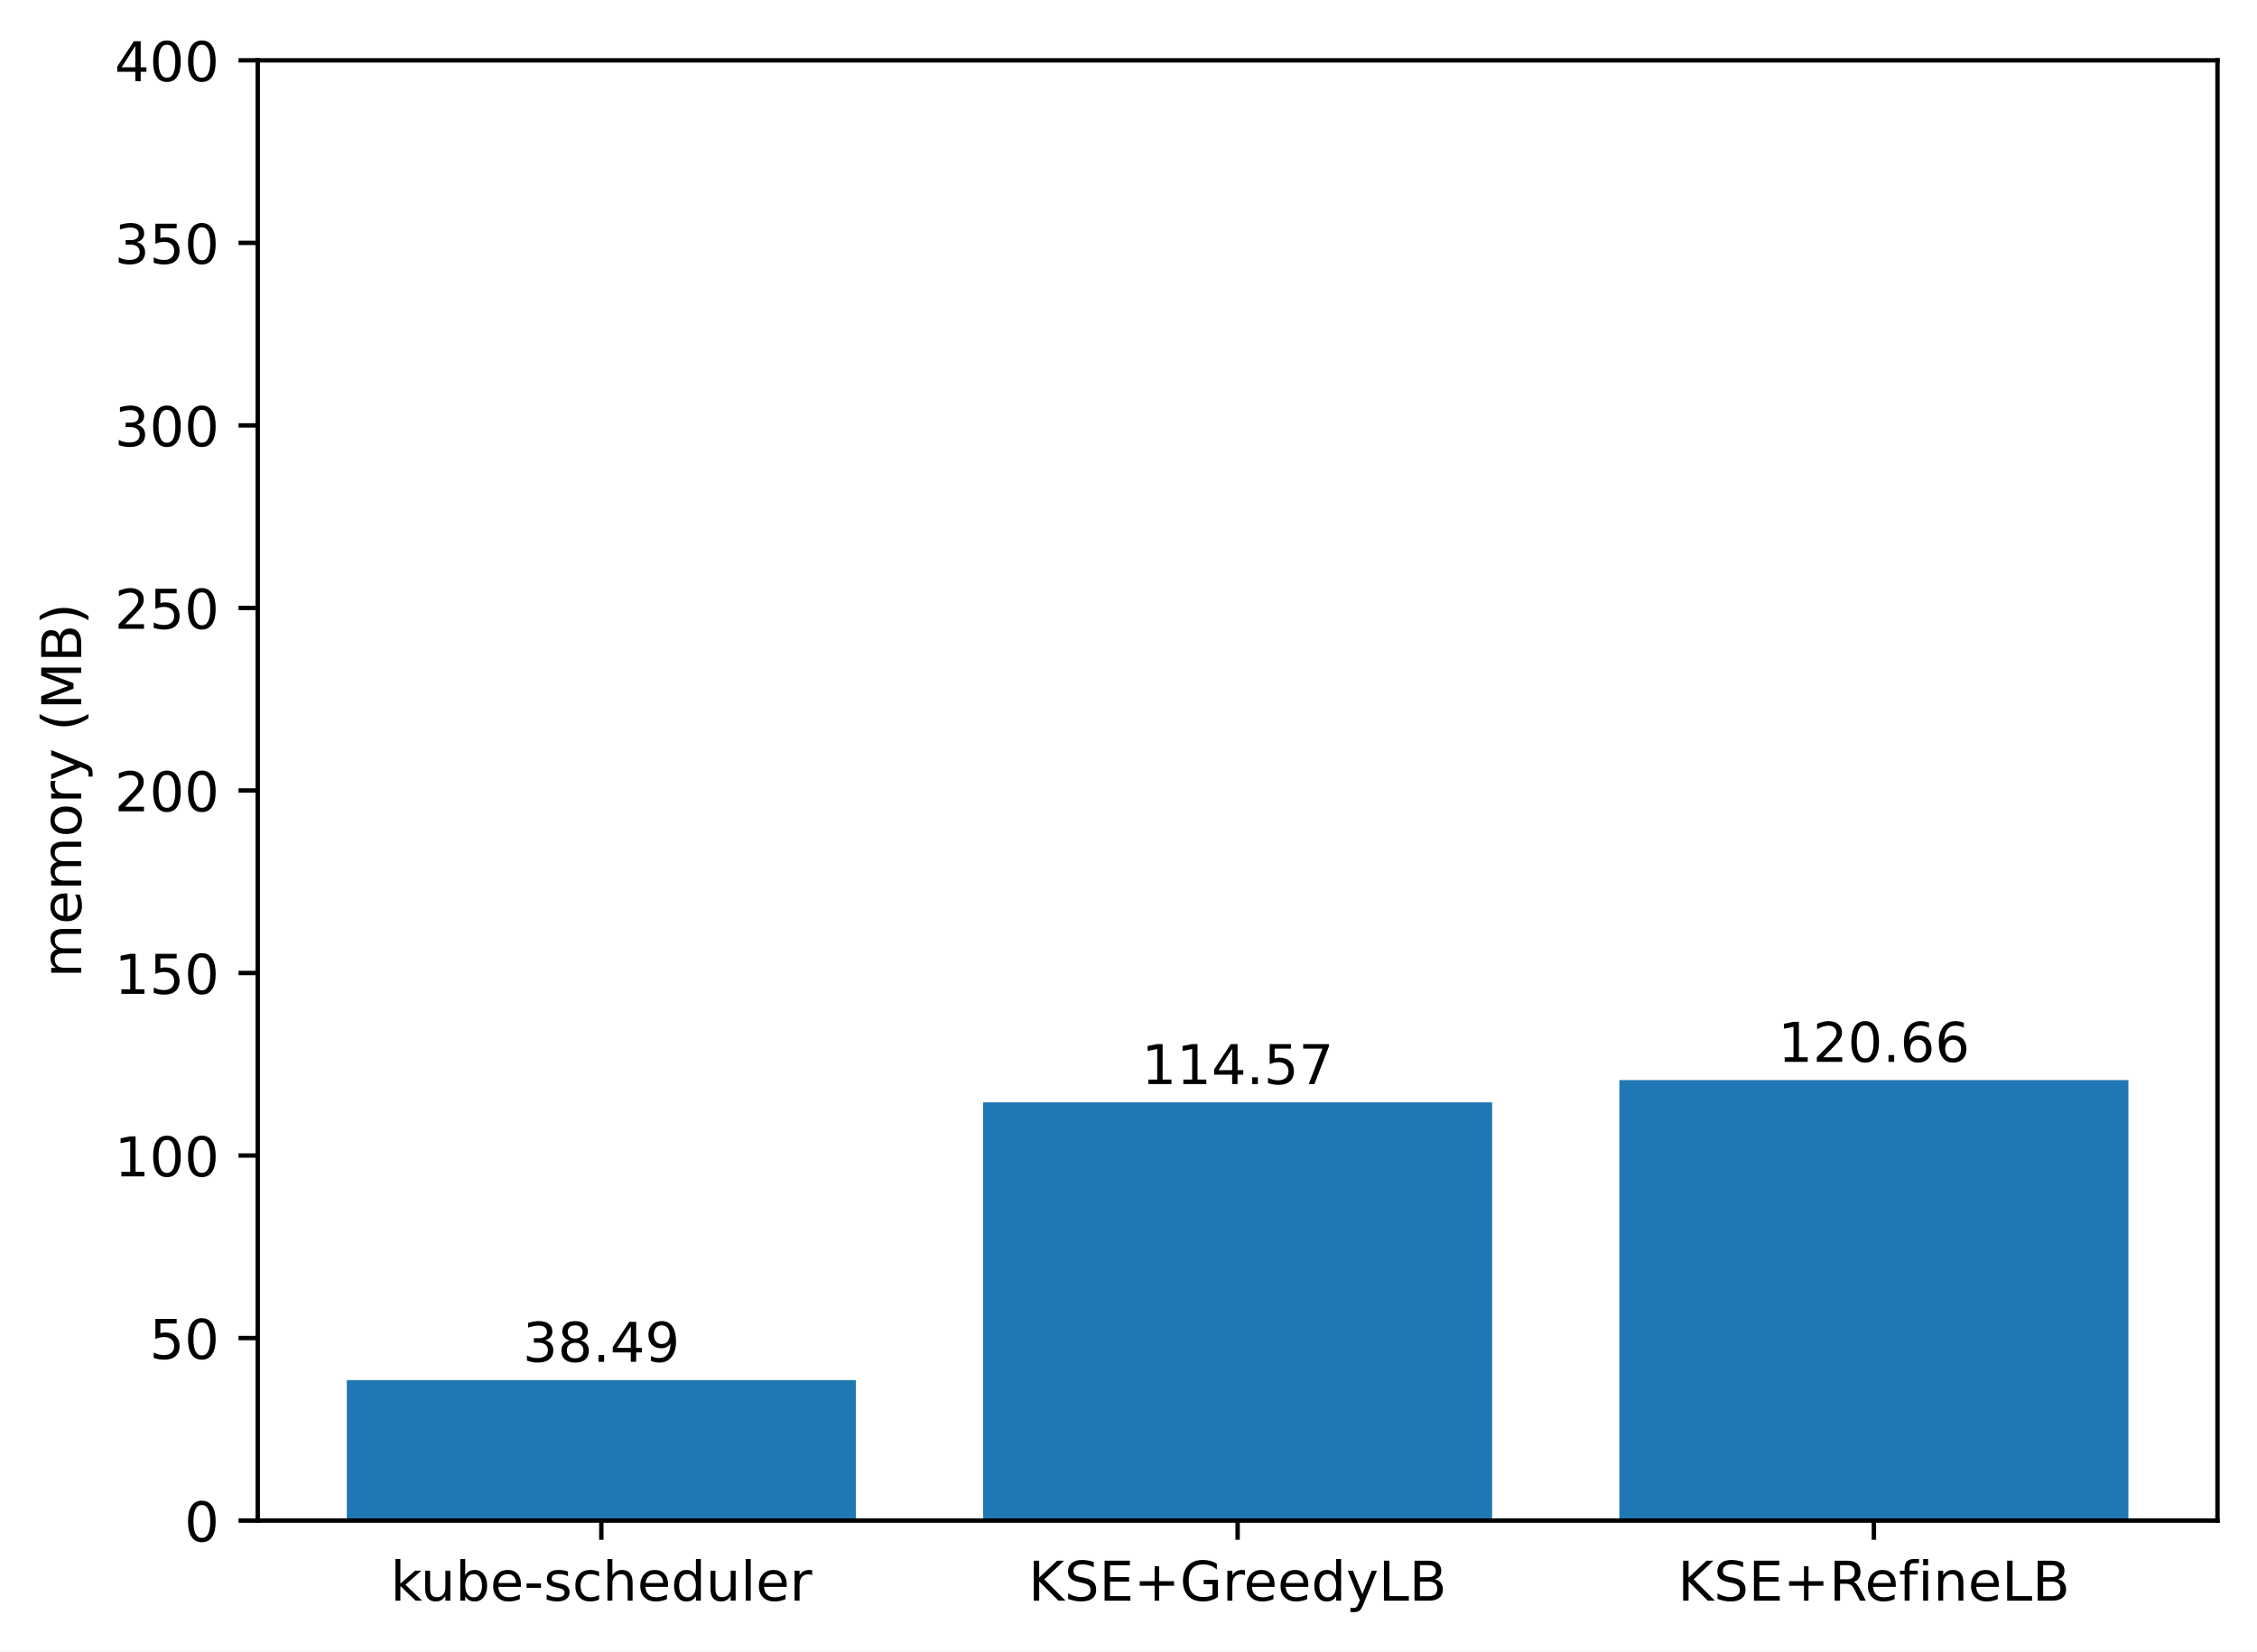
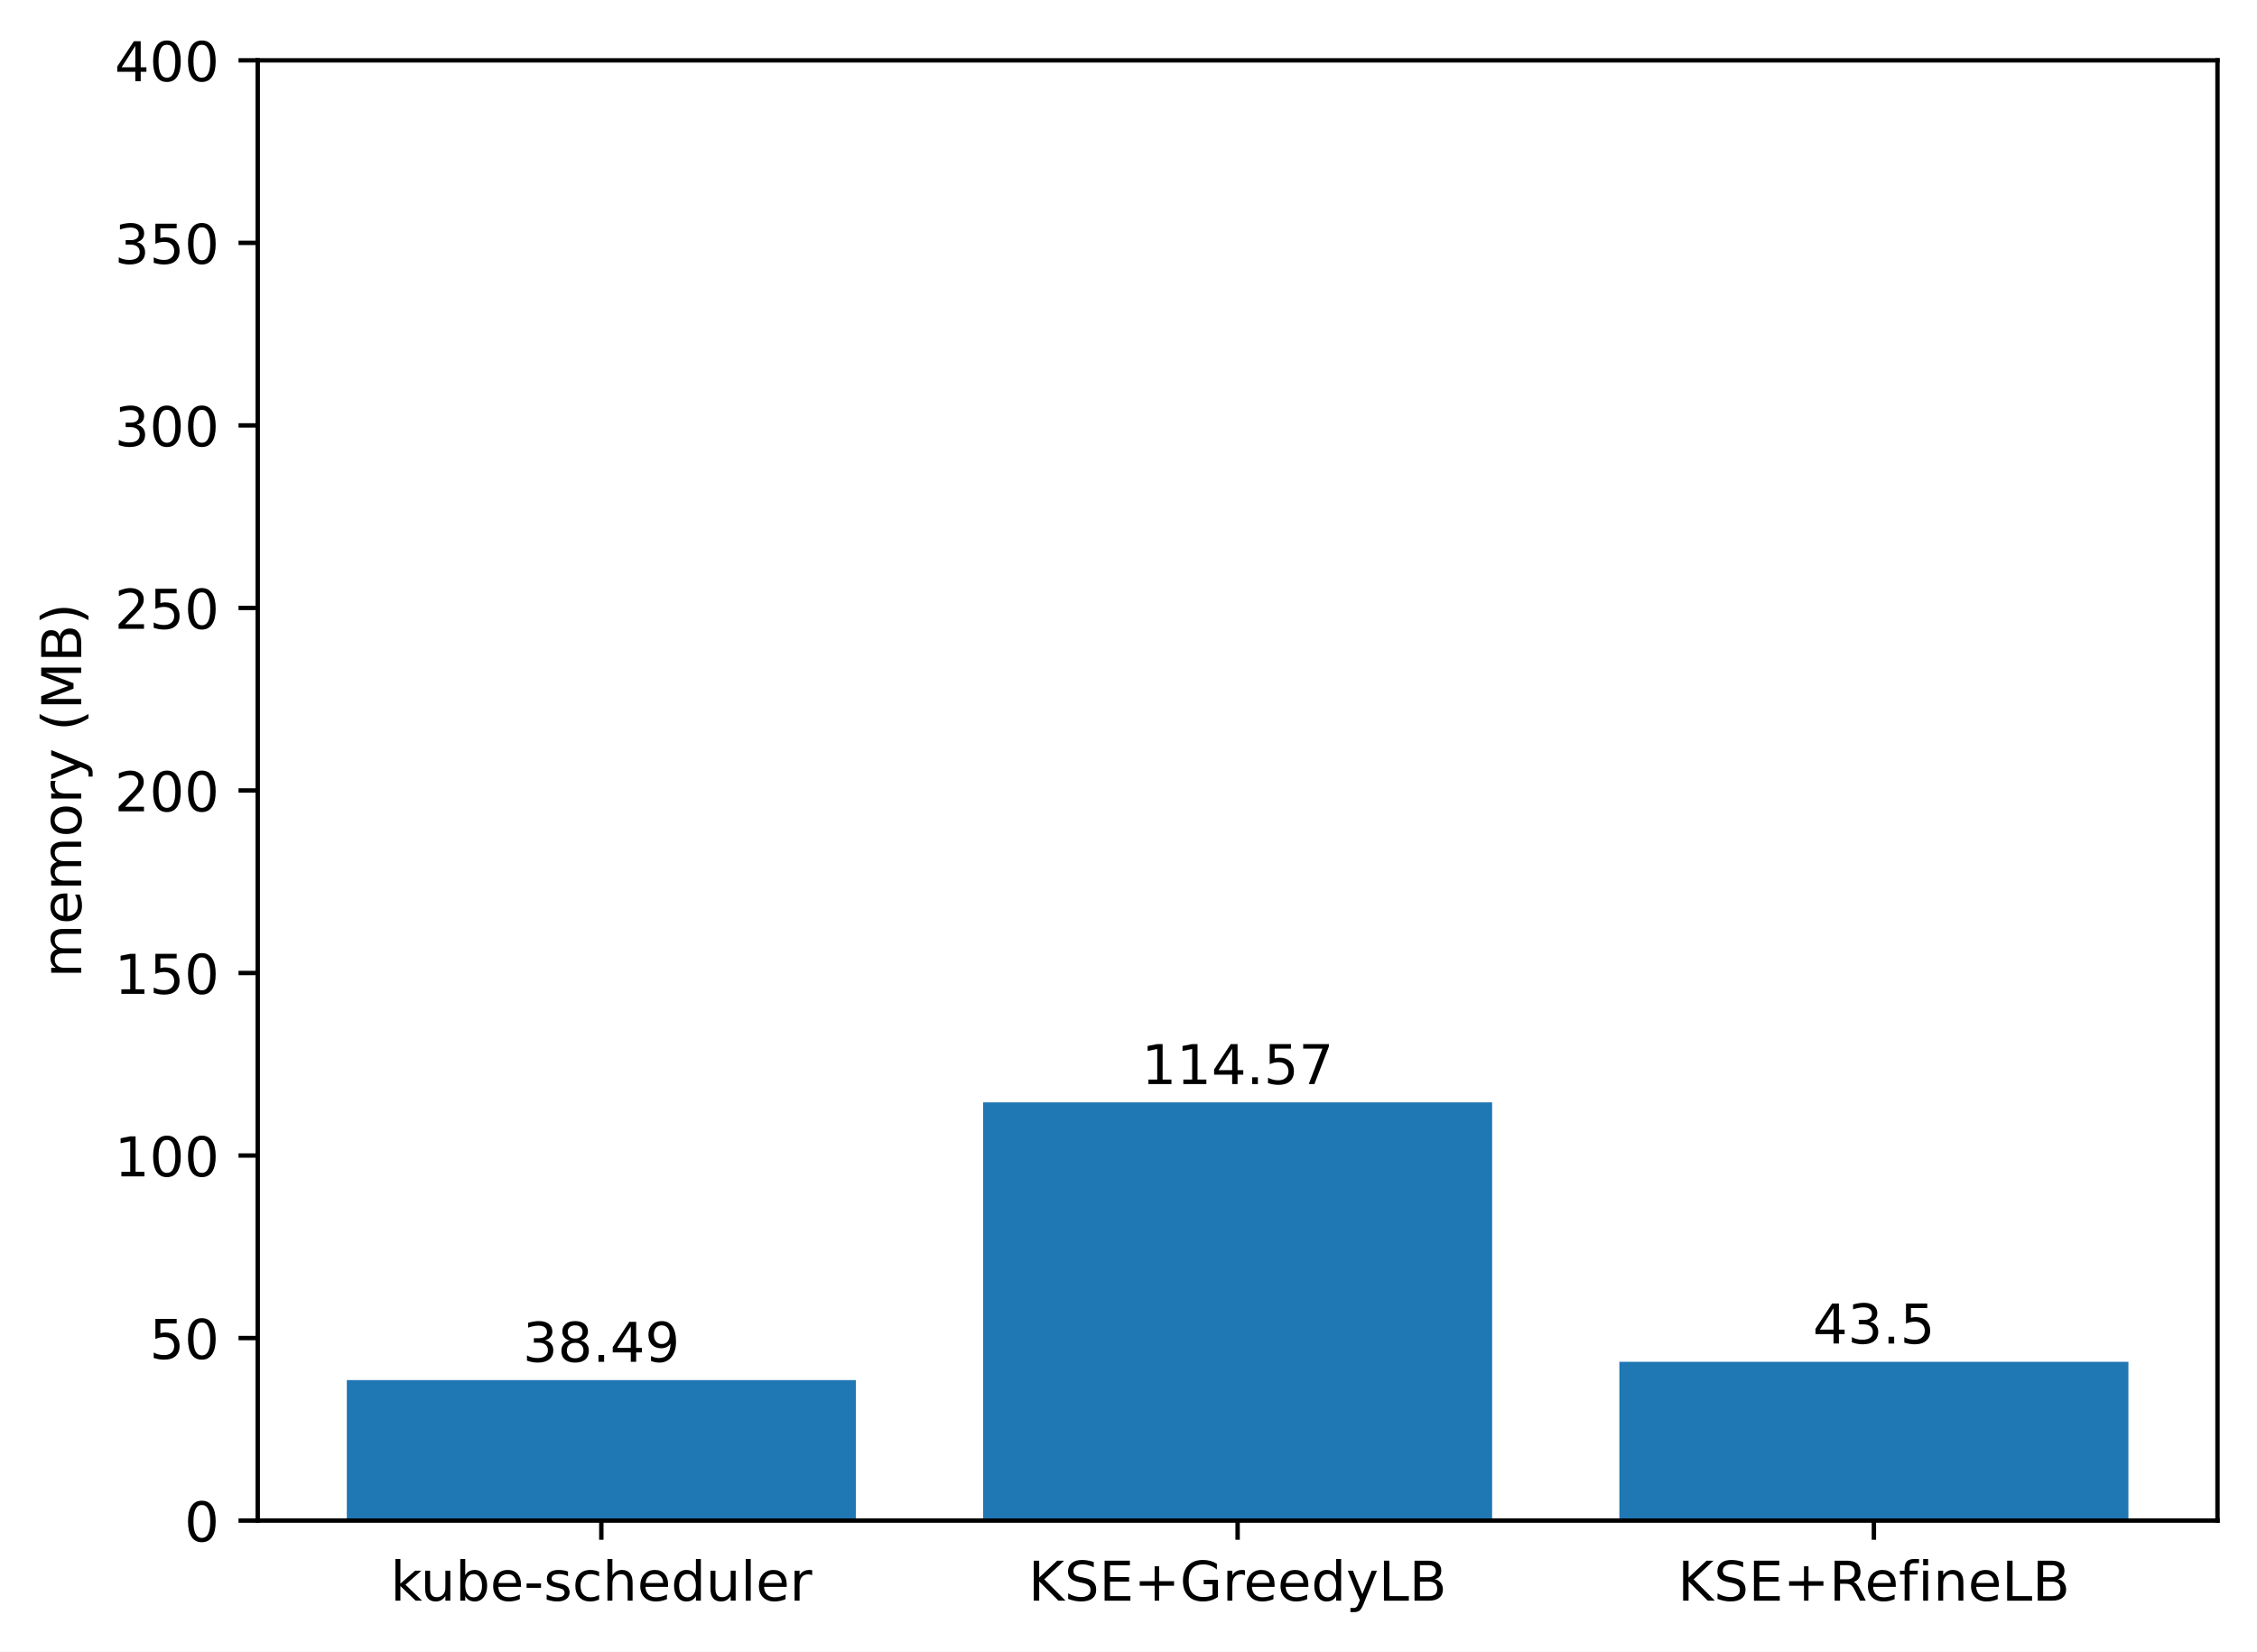
<svg xmlns="http://www.w3.org/2000/svg" xmlns:xlink="http://www.w3.org/1999/xlink" width="411.286pt" height="300.989pt" viewBox="0 0 411.286 300.989" version="1.1">
  <defs>
    <style type="text/css">*{stroke-linejoin: round; stroke-linecap: butt}</style>
  </defs>
  <g id="figure_1">
    <g id="patch_1">
      <path d="M 0 300.989  L 411.286 300.989  L 411.286 0  L 0 0  z " style="fill: #ffffff" />
    </g>
    <g id="axes_1">
      <g id="patch_2">
        <path d="M 46.966 277.111  L 404.086 277.111  L 404.086 10.999  L 46.966 10.999  z " style="fill: #ffffff" />
      </g>
      <g id="patch_3">
-         <path d="M 63.198 277.111  L 155.957 277.111  L 155.957 251.505  L 63.198 251.505  z " clip-path="url(#pdd00fcfc66)" style="fill: #1f77b4" />
+         <path d="M 63.198 277.111  L 155.957 277.111  L 155.957 251.505  L 63.198 251.505  z " clip-path="url(#p1e212b12d8)" style="fill: #1f77b4" />
      </g>
      <g id="patch_4">
-         <path d="M 179.146 277.111  L 271.905 277.111  L 271.905 200.89  L 179.146 200.89  z " clip-path="url(#pdd00fcfc66)" style="fill: #1f77b4" />
+         <path d="M 179.146 277.111  L 271.905 277.111  L 271.905 200.89  L 179.146 200.89  z " clip-path="url(#p1e212b12d8)" style="fill: #1f77b4" />
      </g>
      <g id="patch_5">
-         <path d="M 295.094 277.111  L 387.853 277.111  L 387.853 196.839  L 295.094 196.839  z " clip-path="url(#pdd00fcfc66)" style="fill: #1f77b4" />
+         <path d="M 295.094 277.111  L 387.853 277.111  L 387.853 248.172  L 295.094 248.172  z " clip-path="url(#p1e212b12d8)" style="fill: #1f77b4" />
      </g>
      <g id="matplotlib.axis_1">
        <g id="xtick_1">
          <g id="line2d_1">
            <defs>
-               <path id="mb665b9ad2b" d="M 0 0  L 0 3.5  " style="stroke: #000000; stroke-width: 0.8" />
+               <path id="m5f2ae44dda" d="M 0 0  L 0 3.5  " style="stroke: #000000; stroke-width: 0.8" />
            </defs>
            <g>
-               <use xlink:href="#mb665b9ad2b" x="109.578" y="277.111" style="stroke: #000000; stroke-width: 0.8" />
+               <use xlink:href="#m5f2ae44dda" x="109.578" y="277.111" style="stroke: #000000; stroke-width: 0.8" />
            </g>
          </g>
          <g id="text_1">
            <g transform="translate(71.15179 291.7097)scale(0.1 -0.1)">
              <defs>
                <path id="DejaVuSans-6b" d="M 581 4863  L 1159 4863  L 1159 1991  L 2875 3500  L 3609 3500  L 1753 1863  L 3688 0  L 2938 0  L 1159 1709  L 1159 0  L 581 0  L 581 4863  z " transform="scale(0.015625)" />
                <path id="DejaVuSans-75" d="M 544 1381  L 544 3500  L 1119 3500  L 1119 1403  Q 1119 906 1312 657  Q 1506 409 1894 409  Q 2359 409 2629 706  Q 2900 1003 2900 1516  L 2900 3500  L 3475 3500  L 3475 0  L 2900 0  L 2900 538  Q 2691 219 2414 64  Q 2138 -91 1772 -91  Q 1169 -91 856 284  Q 544 659 544 1381  z M 1991 3584  L 1991 3584  z " transform="scale(0.015625)" />
                <path id="DejaVuSans-62" d="M 3116 1747  Q 3116 2381 2855 2742  Q 2594 3103 2138 3103  Q 1681 3103 1420 2742  Q 1159 2381 1159 1747  Q 1159 1113 1420 752  Q 1681 391 2138 391  Q 2594 391 2855 752  Q 3116 1113 3116 1747  z M 1159 2969  Q 1341 3281 1617 3432  Q 1894 3584 2278 3584  Q 2916 3584 3314 3078  Q 3713 2572 3713 1747  Q 3713 922 3314 415  Q 2916 -91 2278 -91  Q 1894 -91 1617 61  Q 1341 213 1159 525  L 1159 0  L 581 0  L 581 4863  L 1159 4863  L 1159 2969  z " transform="scale(0.015625)" />
                <path id="DejaVuSans-65" d="M 3597 1894  L 3597 1613  L 953 1613  Q 991 1019 1311 708  Q 1631 397 2203 397  Q 2534 397 2845 478  Q 3156 559 3463 722  L 3463 178  Q 3153 47 2828 -22  Q 2503 -91 2169 -91  Q 1331 -91 842 396  Q 353 884 353 1716  Q 353 2575 817 3079  Q 1281 3584 2069 3584  Q 2775 3584 3186 3129  Q 3597 2675 3597 1894  z M 3022 2063  Q 3016 2534 2758 2815  Q 2500 3097 2075 3097  Q 1594 3097 1305 2825  Q 1016 2553 972 2059  L 3022 2063  z " transform="scale(0.015625)" />
                <path id="DejaVuSans-2d" d="M 313 2009  L 1997 2009  L 1997 1497  L 313 1497  L 313 2009  z " transform="scale(0.015625)" />
                <path id="DejaVuSans-73" d="M 2834 3397  L 2834 2853  Q 2591 2978 2328 3040  Q 2066 3103 1784 3103  Q 1356 3103 1142 2972  Q 928 2841 928 2578  Q 928 2378 1081 2264  Q 1234 2150 1697 2047  L 1894 2003  Q 2506 1872 2764 1633  Q 3022 1394 3022 966  Q 3022 478 2636 193  Q 2250 -91 1575 -91  Q 1294 -91 989 -36  Q 684 19 347 128  L 347 722  Q 666 556 975 473  Q 1284 391 1588 391  Q 1994 391 2212 530  Q 2431 669 2431 922  Q 2431 1156 2273 1281  Q 2116 1406 1581 1522  L 1381 1569  Q 847 1681 609 1914  Q 372 2147 372 2553  Q 372 3047 722 3315  Q 1072 3584 1716 3584  Q 2034 3584 2315 3537  Q 2597 3491 2834 3397  z " transform="scale(0.015625)" />
                <path id="DejaVuSans-63" d="M 3122 3366  L 3122 2828  Q 2878 2963 2633 3030  Q 2388 3097 2138 3097  Q 1578 3097 1268 2742  Q 959 2388 959 1747  Q 959 1106 1268 751  Q 1578 397 2138 397  Q 2388 397 2633 464  Q 2878 531 3122 666  L 3122 134  Q 2881 22 2623 -34  Q 2366 -91 2075 -91  Q 1284 -91 818 406  Q 353 903 353 1747  Q 353 2603 823 3093  Q 1294 3584 2113 3584  Q 2378 3584 2631 3529  Q 2884 3475 3122 3366  z " transform="scale(0.015625)" />
                <path id="DejaVuSans-68" d="M 3513 2113  L 3513 0  L 2938 0  L 2938 2094  Q 2938 2591 2744 2837  Q 2550 3084 2163 3084  Q 1697 3084 1428 2787  Q 1159 2491 1159 1978  L 1159 0  L 581 0  L 581 4863  L 1159 4863  L 1159 2956  Q 1366 3272 1645 3428  Q 1925 3584 2291 3584  Q 2894 3584 3203 3211  Q 3513 2838 3513 2113  z " transform="scale(0.015625)" />
                <path id="DejaVuSans-64" d="M 2906 2969  L 2906 4863  L 3481 4863  L 3481 0  L 2906 0  L 2906 525  Q 2725 213 2448 61  Q 2172 -91 1784 -91  Q 1150 -91 751 415  Q 353 922 353 1747  Q 353 2572 751 3078  Q 1150 3584 1784 3584  Q 2172 3584 2448 3432  Q 2725 3281 2906 2969  z M 947 1747  Q 947 1113 1208 752  Q 1469 391 1925 391  Q 2381 391 2643 752  Q 2906 1113 2906 1747  Q 2906 2381 2643 2742  Q 2381 3103 1925 3103  Q 1469 3103 1208 2742  Q 947 2381 947 1747  z " transform="scale(0.015625)" />
                <path id="DejaVuSans-6c" d="M 603 4863  L 1178 4863  L 1178 0  L 603 0  L 603 4863  z " transform="scale(0.015625)" />
                <path id="DejaVuSans-72" d="M 2631 2963  Q 2534 3019 2420 3045  Q 2306 3072 2169 3072  Q 1681 3072 1420 2755  Q 1159 2438 1159 1844  L 1159 0  L 581 0  L 581 3500  L 1159 3500  L 1159 2956  Q 1341 3275 1631 3429  Q 1922 3584 2338 3584  Q 2397 3584 2469 3576  Q 2541 3569 2628 3553  L 2631 2963  z " transform="scale(0.015625)" />
              </defs>
              <use xlink:href="#DejaVuSans-6b" />
              <use xlink:href="#DejaVuSans-75" x="54.785" />
              <use xlink:href="#DejaVuSans-62" x="118.164" />
              <use xlink:href="#DejaVuSans-65" x="181.641" />
              <use xlink:href="#DejaVuSans-2d" x="243.164" />
              <use xlink:href="#DejaVuSans-73" x="279.248" />
              <use xlink:href="#DejaVuSans-63" x="331.348" />
              <use xlink:href="#DejaVuSans-68" x="386.328" />
              <use xlink:href="#DejaVuSans-65" x="449.707" />
              <use xlink:href="#DejaVuSans-64" x="511.23" />
              <use xlink:href="#DejaVuSans-75" x="574.707" />
              <use xlink:href="#DejaVuSans-6c" x="638.086" />
              <use xlink:href="#DejaVuSans-65" x="665.869" />
              <use xlink:href="#DejaVuSans-72" x="727.393" />
            </g>
          </g>
        </g>
        <g id="xtick_2">
          <g id="line2d_2">
            <g>
-               <use xlink:href="#mb665b9ad2b" x="225.526" y="277.111" style="stroke: #000000; stroke-width: 0.8" />
+               <use xlink:href="#m5f2ae44dda" x="225.526" y="277.111" style="stroke: #000000; stroke-width: 0.8" />
            </g>
          </g>
          <g id="text_2">
            <g transform="translate(187.403 291.7097)scale(0.1 -0.1)">
              <defs>
                <path id="DejaVuSans-4b" d="M 628 4666  L 1259 4666  L 1259 2694  L 3353 4666  L 4166 4666  L 1850 2491  L 4331 0  L 3500 0  L 1259 2247  L 1259 0  L 628 0  L 628 4666  z " transform="scale(0.015625)" />
                <path id="DejaVuSans-53" d="M 3425 4513  L 3425 3897  Q 3066 4069 2747 4153  Q 2428 4238 2131 4238  Q 1616 4238 1336 4038  Q 1056 3838 1056 3469  Q 1056 3159 1242 3001  Q 1428 2844 1947 2747  L 2328 2669  Q 3034 2534 3370 2195  Q 3706 1856 3706 1288  Q 3706 609 3251 259  Q 2797 -91 1919 -91  Q 1588 -91 1214 -16  Q 841 59 441 206  L 441 856  Q 825 641 1194 531  Q 1563 422 1919 422  Q 2459 422 2753 634  Q 3047 847 3047 1241  Q 3047 1584 2836 1778  Q 2625 1972 2144 2069  L 1759 2144  Q 1053 2284 737 2584  Q 422 2884 422 3419  Q 422 4038 858 4394  Q 1294 4750 2059 4750  Q 2388 4750 2728 4690  Q 3069 4631 3425 4513  z " transform="scale(0.015625)" />
                <path id="DejaVuSans-45" d="M 628 4666  L 3578 4666  L 3578 4134  L 1259 4134  L 1259 2753  L 3481 2753  L 3481 2222  L 1259 2222  L 1259 531  L 3634 531  L 3634 0  L 628 0  L 628 4666  z " transform="scale(0.015625)" />
                <path id="DejaVuSans-2b" d="M 2944 4013  L 2944 2272  L 4684 2272  L 4684 1741  L 2944 1741  L 2944 0  L 2419 0  L 2419 1741  L 678 1741  L 678 2272  L 2419 2272  L 2419 4013  L 2944 4013  z " transform="scale(0.015625)" />
                <path id="DejaVuSans-47" d="M 3809 666  L 3809 1919  L 2778 1919  L 2778 2438  L 4434 2438  L 4434 434  Q 4069 175 3628 42  Q 3188 -91 2688 -91  Q 1594 -91 976 548  Q 359 1188 359 2328  Q 359 3472 976 4111  Q 1594 4750 2688 4750  Q 3144 4750 3555 4637  Q 3966 4525 4313 4306  L 4313 3634  Q 3963 3931 3569 4081  Q 3175 4231 2741 4231  Q 1884 4231 1454 3753  Q 1025 3275 1025 2328  Q 1025 1384 1454 906  Q 1884 428 2741 428  Q 3075 428 3337 486  Q 3600 544 3809 666  z " transform="scale(0.015625)" />
                <path id="DejaVuSans-79" d="M 2059 -325  Q 1816 -950 1584 -1140  Q 1353 -1331 966 -1331  L 506 -1331  L 506 -850  L 844 -850  Q 1081 -850 1212 -737  Q 1344 -625 1503 -206  L 1606 56  L 191 3500  L 800 3500  L 1894 763  L 2988 3500  L 3597 3500  L 2059 -325  z " transform="scale(0.015625)" />
                <path id="DejaVuSans-4c" d="M 628 4666  L 1259 4666  L 1259 531  L 3531 531  L 3531 0  L 628 0  L 628 4666  z " transform="scale(0.015625)" />
                <path id="DejaVuSans-42" d="M 1259 2228  L 1259 519  L 2272 519  Q 2781 519 3026 730  Q 3272 941 3272 1375  Q 3272 1813 3026 2020  Q 2781 2228 2272 2228  L 1259 2228  z M 1259 4147  L 1259 2741  L 2194 2741  Q 2656 2741 2882 2914  Q 3109 3088 3109 3444  Q 3109 3797 2882 3972  Q 2656 4147 2194 4147  L 1259 4147  z M 628 4666  L 2241 4666  Q 2963 4666 3353 4366  Q 3744 4066 3744 3513  Q 3744 3084 3544 2831  Q 3344 2578 2956 2516  Q 3422 2416 3680 2098  Q 3938 1781 3938 1306  Q 3938 681 3513 340  Q 3088 0 2303 0  L 628 0  L 628 4666  z " transform="scale(0.015625)" />
              </defs>
              <use xlink:href="#DejaVuSans-4b" />
              <use xlink:href="#DejaVuSans-53" x="65.576" />
              <use xlink:href="#DejaVuSans-45" x="129.053" />
              <use xlink:href="#DejaVuSans-2b" x="192.236" />
              <use xlink:href="#DejaVuSans-47" x="276.025" />
              <use xlink:href="#DejaVuSans-72" x="353.516" />
              <use xlink:href="#DejaVuSans-65" x="392.379" />
              <use xlink:href="#DejaVuSans-65" x="453.902" />
              <use xlink:href="#DejaVuSans-64" x="515.426" />
              <use xlink:href="#DejaVuSans-79" x="578.902" />
              <use xlink:href="#DejaVuSans-4c" x="638.082" />
              <use xlink:href="#DejaVuSans-42" x="693.795" />
            </g>
          </g>
        </g>
        <g id="xtick_3">
          <g id="line2d_3">
            <g>
-               <use xlink:href="#mb665b9ad2b" x="341.474" y="277.111" style="stroke: #000000; stroke-width: 0.8" />
+               <use xlink:href="#m5f2ae44dda" x="341.474" y="277.111" style="stroke: #000000; stroke-width: 0.8" />
            </g>
          </g>
          <g id="text_3">
            <g transform="translate(305.7346 291.7097)scale(0.1 -0.1)">
              <defs>
                <path id="DejaVuSans-52" d="M 2841 2188  Q 3044 2119 3236 1894  Q 3428 1669 3622 1275  L 4263 0  L 3584 0  L 2988 1197  Q 2756 1666 2539 1819  Q 2322 1972 1947 1972  L 1259 1972  L 1259 0  L 628 0  L 628 4666  L 2053 4666  Q 2853 4666 3247 4331  Q 3641 3997 3641 3322  Q 3641 2881 3436 2590  Q 3231 2300 2841 2188  z M 1259 4147  L 1259 2491  L 2053 2491  Q 2509 2491 2742 2702  Q 2975 2913 2975 3322  Q 2975 3731 2742 3939  Q 2509 4147 2053 4147  L 1259 4147  z " transform="scale(0.015625)" />
                <path id="DejaVuSans-66" d="M 2375 4863  L 2375 4384  L 1825 4384  Q 1516 4384 1395 4259  Q 1275 4134 1275 3809  L 1275 3500  L 2222 3500  L 2222 3053  L 1275 3053  L 1275 0  L 697 0  L 697 3053  L 147 3053  L 147 3500  L 697 3500  L 697 3744  Q 697 4328 969 4595  Q 1241 4863 1831 4863  L 2375 4863  z " transform="scale(0.015625)" />
                <path id="DejaVuSans-69" d="M 603 3500  L 1178 3500  L 1178 0  L 603 0  L 603 3500  z M 603 4863  L 1178 4863  L 1178 4134  L 603 4134  L 603 4863  z " transform="scale(0.015625)" />
                <path id="DejaVuSans-6e" d="M 3513 2113  L 3513 0  L 2938 0  L 2938 2094  Q 2938 2591 2744 2837  Q 2550 3084 2163 3084  Q 1697 3084 1428 2787  Q 1159 2491 1159 1978  L 1159 0  L 581 0  L 581 3500  L 1159 3500  L 1159 2956  Q 1366 3272 1645 3428  Q 1925 3584 2291 3584  Q 2894 3584 3203 3211  Q 3513 2838 3513 2113  z " transform="scale(0.015625)" />
              </defs>
              <use xlink:href="#DejaVuSans-4b" />
              <use xlink:href="#DejaVuSans-53" x="65.576" />
              <use xlink:href="#DejaVuSans-45" x="129.053" />
              <use xlink:href="#DejaVuSans-2b" x="192.236" />
              <use xlink:href="#DejaVuSans-52" x="276.025" />
              <use xlink:href="#DejaVuSans-65" x="341.008" />
              <use xlink:href="#DejaVuSans-66" x="402.531" />
              <use xlink:href="#DejaVuSans-69" x="437.736" />
              <use xlink:href="#DejaVuSans-6e" x="465.52" />
              <use xlink:href="#DejaVuSans-65" x="528.898" />
              <use xlink:href="#DejaVuSans-4c" x="590.422" />
              <use xlink:href="#DejaVuSans-42" x="646.135" />
            </g>
          </g>
        </g>
      </g>
      <g id="matplotlib.axis_2">
        <g id="ytick_1">
          <g id="line2d_4">
            <defs>
-               <path id="mdafbea30aa" d="M 0 0  L -3.5 0  " style="stroke: #000000; stroke-width: 0.8" />
+               <path id="m626b8ba83e" d="M 0 0  L -3.5 0  " style="stroke: #000000; stroke-width: 0.8" />
            </defs>
            <g>
-               <use xlink:href="#mdafbea30aa" x="46.966" y="277.111" style="stroke: #000000; stroke-width: 0.8" />
+               <use xlink:href="#m626b8ba83e" x="46.966" y="277.111" style="stroke: #000000; stroke-width: 0.8" />
            </g>
          </g>
          <g id="text_4">
            <g transform="translate(33.60312 280.9104)scale(0.1 -0.1)">
              <defs>
                <path id="DejaVuSans-30" d="M 2034 4250  Q 1547 4250 1301 3770  Q 1056 3291 1056 2328  Q 1056 1369 1301 889  Q 1547 409 2034 409  Q 2525 409 2770 889  Q 3016 1369 3016 2328  Q 3016 3291 2770 3770  Q 2525 4250 2034 4250  z M 2034 4750  Q 2819 4750 3233 4129  Q 3647 3509 3647 2328  Q 3647 1150 3233 529  Q 2819 -91 2034 -91  Q 1250 -91 836 529  Q 422 1150 422 2328  Q 422 3509 836 4129  Q 1250 4750 2034 4750  z " transform="scale(0.015625)" />
              </defs>
              <use xlink:href="#DejaVuSans-30" />
            </g>
          </g>
        </g>
        <g id="ytick_2">
          <g id="line2d_5">
            <g>
-               <use xlink:href="#mdafbea30aa" x="46.966" y="243.847" style="stroke: #000000; stroke-width: 0.8" />
+               <use xlink:href="#m626b8ba83e" x="46.966" y="243.847" style="stroke: #000000; stroke-width: 0.8" />
            </g>
          </g>
          <g id="text_5">
            <g transform="translate(27.24063 247.6464)scale(0.1 -0.1)">
              <defs>
                <path id="DejaVuSans-35" d="M 691 4666  L 3169 4666  L 3169 4134  L 1269 4134  L 1269 2991  Q 1406 3038 1543 3061  Q 1681 3084 1819 3084  Q 2600 3084 3056 2656  Q 3513 2228 3513 1497  Q 3513 744 3044 326  Q 2575 -91 1722 -91  Q 1428 -91 1123 -41  Q 819 9 494 109  L 494 744  Q 775 591 1075 516  Q 1375 441 1709 441  Q 2250 441 2565 725  Q 2881 1009 2881 1497  Q 2881 1984 2565 2268  Q 2250 2553 1709 2553  Q 1456 2553 1204 2497  Q 953 2441 691 2322  L 691 4666  z " transform="scale(0.015625)" />
              </defs>
              <use xlink:href="#DejaVuSans-35" />
              <use xlink:href="#DejaVuSans-30" x="63.623" />
            </g>
          </g>
        </g>
        <g id="ytick_3">
          <g id="line2d_6">
            <g>
-               <use xlink:href="#mdafbea30aa" x="46.966" y="210.583" style="stroke: #000000; stroke-width: 0.8" />
+               <use xlink:href="#m626b8ba83e" x="46.966" y="210.583" style="stroke: #000000; stroke-width: 0.8" />
            </g>
          </g>
          <g id="text_6">
            <g transform="translate(20.87813 214.3824)scale(0.1 -0.1)">
              <defs>
                <path id="DejaVuSans-31" d="M 794 531  L 1825 531  L 1825 4091  L 703 3866  L 703 4441  L 1819 4666  L 2450 4666  L 2450 531  L 3481 531  L 3481 0  L 794 0  L 794 531  z " transform="scale(0.015625)" />
              </defs>
              <use xlink:href="#DejaVuSans-31" />
              <use xlink:href="#DejaVuSans-30" x="63.623" />
              <use xlink:href="#DejaVuSans-30" x="127.246" />
            </g>
          </g>
        </g>
        <g id="ytick_4">
          <g id="line2d_7">
            <g>
-               <use xlink:href="#mdafbea30aa" x="46.966" y="177.319" style="stroke: #000000; stroke-width: 0.8" />
+               <use xlink:href="#m626b8ba83e" x="46.966" y="177.319" style="stroke: #000000; stroke-width: 0.8" />
            </g>
          </g>
          <g id="text_7">
            <g transform="translate(20.87813 181.1184)scale(0.1 -0.1)">
              <use xlink:href="#DejaVuSans-31" />
              <use xlink:href="#DejaVuSans-35" x="63.623" />
              <use xlink:href="#DejaVuSans-30" x="127.246" />
            </g>
          </g>
        </g>
        <g id="ytick_5">
          <g id="line2d_8">
            <g>
-               <use xlink:href="#mdafbea30aa" x="46.966" y="144.055" style="stroke: #000000; stroke-width: 0.8" />
+               <use xlink:href="#m626b8ba83e" x="46.966" y="144.055" style="stroke: #000000; stroke-width: 0.8" />
            </g>
          </g>
          <g id="text_8">
            <g transform="translate(20.87813 147.8544)scale(0.1 -0.1)">
              <defs>
                <path id="DejaVuSans-32" d="M 1228 531  L 3431 531  L 3431 0  L 469 0  L 469 531  Q 828 903 1448 1529  Q 2069 2156 2228 2338  Q 2531 2678 2651 2914  Q 2772 3150 2772 3378  Q 2772 3750 2511 3984  Q 2250 4219 1831 4219  Q 1534 4219 1204 4116  Q 875 4013 500 3803  L 500 4441  Q 881 4594 1212 4672  Q 1544 4750 1819 4750  Q 2544 4750 2975 4387  Q 3406 4025 3406 3419  Q 3406 3131 3298 2873  Q 3191 2616 2906 2266  Q 2828 2175 2409 1742  Q 1991 1309 1228 531  z " transform="scale(0.015625)" />
              </defs>
              <use xlink:href="#DejaVuSans-32" />
              <use xlink:href="#DejaVuSans-30" x="63.623" />
              <use xlink:href="#DejaVuSans-30" x="127.246" />
            </g>
          </g>
        </g>
        <g id="ytick_6">
          <g id="line2d_9">
            <g>
-               <use xlink:href="#mdafbea30aa" x="46.966" y="110.791" style="stroke: #000000; stroke-width: 0.8" />
+               <use xlink:href="#m626b8ba83e" x="46.966" y="110.791" style="stroke: #000000; stroke-width: 0.8" />
            </g>
          </g>
          <g id="text_9">
            <g transform="translate(20.87813 114.5904)scale(0.1 -0.1)">
              <use xlink:href="#DejaVuSans-32" />
              <use xlink:href="#DejaVuSans-35" x="63.623" />
              <use xlink:href="#DejaVuSans-30" x="127.246" />
            </g>
          </g>
        </g>
        <g id="ytick_7">
          <g id="line2d_10">
            <g>
-               <use xlink:href="#mdafbea30aa" x="46.966" y="77.527" style="stroke: #000000; stroke-width: 0.8" />
+               <use xlink:href="#m626b8ba83e" x="46.966" y="77.527" style="stroke: #000000; stroke-width: 0.8" />
            </g>
          </g>
          <g id="text_10">
            <g transform="translate(20.87813 81.32644)scale(0.1 -0.1)">
              <defs>
                <path id="DejaVuSans-33" d="M 2597 2516  Q 3050 2419 3304 2112  Q 3559 1806 3559 1356  Q 3559 666 3084 287  Q 2609 -91 1734 -91  Q 1441 -91 1130 -33  Q 819 25 488 141  L 488 750  Q 750 597 1062 519  Q 1375 441 1716 441  Q 2309 441 2620 675  Q 2931 909 2931 1356  Q 2931 1769 2642 2001  Q 2353 2234 1838 2234  L 1294 2234  L 1294 2753  L 1863 2753  Q 2328 2753 2575 2939  Q 2822 3125 2822 3475  Q 2822 3834 2567 4026  Q 2313 4219 1838 4219  Q 1578 4219 1281 4162  Q 984 4106 628 3988  L 628 4550  Q 988 4650 1302 4700  Q 1616 4750 1894 4750  Q 2613 4750 3031 4423  Q 3450 4097 3450 3541  Q 3450 3153 3228 2886  Q 3006 2619 2597 2516  z " transform="scale(0.015625)" />
              </defs>
              <use xlink:href="#DejaVuSans-33" />
              <use xlink:href="#DejaVuSans-30" x="63.623" />
              <use xlink:href="#DejaVuSans-30" x="127.246" />
            </g>
          </g>
        </g>
        <g id="ytick_8">
          <g id="line2d_11">
            <g>
-               <use xlink:href="#mdafbea30aa" x="46.966" y="44.263" style="stroke: #000000; stroke-width: 0.8" />
+               <use xlink:href="#m626b8ba83e" x="46.966" y="44.263" style="stroke: #000000; stroke-width: 0.8" />
            </g>
          </g>
          <g id="text_11">
            <g transform="translate(20.87813 48.06244)scale(0.1 -0.1)">
              <use xlink:href="#DejaVuSans-33" />
              <use xlink:href="#DejaVuSans-35" x="63.623" />
              <use xlink:href="#DejaVuSans-30" x="127.246" />
            </g>
          </g>
        </g>
        <g id="ytick_9">
          <g id="line2d_12">
            <g>
-               <use xlink:href="#mdafbea30aa" x="46.966" y="10.999" style="stroke: #000000; stroke-width: 0.8" />
+               <use xlink:href="#m626b8ba83e" x="46.966" y="10.999" style="stroke: #000000; stroke-width: 0.8" />
            </g>
          </g>
          <g id="text_12">
            <g transform="translate(20.87813 14.79844)scale(0.1 -0.1)">
              <defs>
                <path id="DejaVuSans-34" d="M 2419 4116  L 825 1625  L 2419 1625  L 2419 4116  z M 2253 4666  L 3047 4666  L 3047 1625  L 3713 1625  L 3713 1100  L 3047 1100  L 3047 0  L 2419 0  L 2419 1100  L 313 1100  L 313 1709  L 2253 4666  z " transform="scale(0.015625)" />
              </defs>
              <use xlink:href="#DejaVuSans-34" />
              <use xlink:href="#DejaVuSans-30" x="63.623" />
              <use xlink:href="#DejaVuSans-30" x="127.246" />
            </g>
          </g>
        </g>
        <g id="text_13">
          <g transform="translate(14.79844 178.1818)rotate(-90)scale(0.1 -0.1)">
            <defs>
              <path id="DejaVuSans-6d" d="M 3328 2828  Q 3544 3216 3844 3400  Q 4144 3584 4550 3584  Q 5097 3584 5394 3201  Q 5691 2819 5691 2113  L 5691 0  L 5113 0  L 5113 2094  Q 5113 2597 4934 2840  Q 4756 3084 4391 3084  Q 3944 3084 3684 2787  Q 3425 2491 3425 1978  L 3425 0  L 2847 0  L 2847 2094  Q 2847 2600 2669 2842  Q 2491 3084 2119 3084  Q 1678 3084 1418 2786  Q 1159 2488 1159 1978  L 1159 0  L 581 0  L 581 3500  L 1159 3500  L 1159 2956  Q 1356 3278 1631 3431  Q 1906 3584 2284 3584  Q 2666 3584 2933 3390  Q 3200 3197 3328 2828  z " transform="scale(0.015625)" />
              <path id="DejaVuSans-6f" d="M 1959 3097  Q 1497 3097 1228 2736  Q 959 2375 959 1747  Q 959 1119 1226 758  Q 1494 397 1959 397  Q 2419 397 2687 759  Q 2956 1122 2956 1747  Q 2956 2369 2687 2733  Q 2419 3097 1959 3097  z M 1959 3584  Q 2709 3584 3137 3096  Q 3566 2609 3566 1747  Q 3566 888 3137 398  Q 2709 -91 1959 -91  Q 1206 -91 779 398  Q 353 888 353 1747  Q 353 2609 779 3096  Q 1206 3584 1959 3584  z " transform="scale(0.015625)" />
              <path id="DejaVuSans-20" transform="scale(0.015625)" />
              <path id="DejaVuSans-28" d="M 1984 4856  Q 1566 4138 1362 3434  Q 1159 2731 1159 2009  Q 1159 1288 1364 580  Q 1569 -128 1984 -844  L 1484 -844  Q 1016 -109 783 600  Q 550 1309 550 2009  Q 550 2706 781 3412  Q 1013 4119 1484 4856  L 1984 4856  z " transform="scale(0.015625)" />
              <path id="DejaVuSans-4d" d="M 628 4666  L 1569 4666  L 2759 1491  L 3956 4666  L 4897 4666  L 4897 0  L 4281 0  L 4281 4097  L 3078 897  L 2444 897  L 1241 4097  L 1241 0  L 628 0  L 628 4666  z " transform="scale(0.015625)" />
              <path id="DejaVuSans-29" d="M 513 4856  L 1013 4856  Q 1481 4119 1714 3412  Q 1947 2706 1947 2009  Q 1947 1309 1714 600  Q 1481 -109 1013 -844  L 513 -844  Q 928 -128 1133 580  Q 1338 1288 1338 2009  Q 1338 2731 1133 3434  Q 928 4138 513 4856  z " transform="scale(0.015625)" />
            </defs>
            <use xlink:href="#DejaVuSans-6d" />
            <use xlink:href="#DejaVuSans-65" x="97.412" />
            <use xlink:href="#DejaVuSans-6d" x="158.936" />
            <use xlink:href="#DejaVuSans-6f" x="256.348" />
            <use xlink:href="#DejaVuSans-72" x="317.529" />
            <use xlink:href="#DejaVuSans-79" x="358.643" />
            <use xlink:href="#DejaVuSans-20" x="417.822" />
            <use xlink:href="#DejaVuSans-28" x="449.609" />
            <use xlink:href="#DejaVuSans-4d" x="488.623" />
            <use xlink:href="#DejaVuSans-42" x="574.902" />
            <use xlink:href="#DejaVuSans-29" x="643.506" />
          </g>
        </g>
      </g>
      <g id="patch_6">
        <path d="M 46.966 277.111  L 46.966 10.999  " style="fill: none; stroke: #000000; stroke-width: 0.8; stroke-linejoin: miter; stroke-linecap: square" />
      </g>
      <g id="patch_7">
        <path d="M 404.086 277.111  L 404.086 10.999  " style="fill: none; stroke: #000000; stroke-width: 0.8; stroke-linejoin: miter; stroke-linecap: square" />
      </g>
      <g id="patch_8">
        <path d="M 46.966 277.111  L 404.086 277.111  " style="fill: none; stroke: #000000; stroke-width: 0.8; stroke-linejoin: miter; stroke-linecap: square" />
      </g>
      <g id="patch_9">
        <path d="M 46.966 10.999  L 404.086 10.999  " style="fill: none; stroke: #000000; stroke-width: 0.8; stroke-linejoin: miter; stroke-linecap: square" />
      </g>
      <g id="text_14">
        <g transform="translate(95.26351 248.1782)scale(0.1 -0.1)">
          <defs>
            <path id="DejaVuSans-38" d="M 2034 2216  Q 1584 2216 1326 1975  Q 1069 1734 1069 1313  Q 1069 891 1326 650  Q 1584 409 2034 409  Q 2484 409 2743 651  Q 3003 894 3003 1313  Q 3003 1734 2745 1975  Q 2488 2216 2034 2216  z M 1403 2484  Q 997 2584 770 2862  Q 544 3141 544 3541  Q 544 4100 942 4425  Q 1341 4750 2034 4750  Q 2731 4750 3128 4425  Q 3525 4100 3525 3541  Q 3525 3141 3298 2862  Q 3072 2584 2669 2484  Q 3125 2378 3379 2068  Q 3634 1759 3634 1313  Q 3634 634 3220 271  Q 2806 -91 2034 -91  Q 1263 -91 848 271  Q 434 634 434 1313  Q 434 1759 690 2068  Q 947 2378 1403 2484  z M 1172 3481  Q 1172 3119 1398 2916  Q 1625 2713 2034 2713  Q 2441 2713 2670 2916  Q 2900 3119 2900 3481  Q 2900 3844 2670 4047  Q 2441 4250 2034 4250  Q 1625 4250 1398 4047  Q 1172 3844 1172 3481  z " transform="scale(0.015625)" />
            <path id="DejaVuSans-2e" d="M 684 794  L 1344 794  L 1344 0  L 684 0  L 684 794  z " transform="scale(0.015625)" />
            <path id="DejaVuSans-39" d="M 703 97  L 703 672  Q 941 559 1184 500  Q 1428 441 1663 441  Q 2288 441 2617 861  Q 2947 1281 2994 2138  Q 2813 1869 2534 1725  Q 2256 1581 1919 1581  Q 1219 1581 811 2004  Q 403 2428 403 3163  Q 403 3881 828 4315  Q 1253 4750 1959 4750  Q 2769 4750 3195 4129  Q 3622 3509 3622 2328  Q 3622 1225 3098 567  Q 2575 -91 1691 -91  Q 1453 -91 1209 -44  Q 966 3 703 97  z M 1959 2075  Q 2384 2075 2632 2365  Q 2881 2656 2881 3163  Q 2881 3666 2632 3958  Q 2384 4250 1959 4250  Q 1534 4250 1286 3958  Q 1038 3666 1038 3163  Q 1038 2656 1286 2365  Q 1534 2075 1959 2075  z " transform="scale(0.015625)" />
          </defs>
          <use xlink:href="#DejaVuSans-33" />
          <use xlink:href="#DejaVuSans-38" x="63.623" />
          <use xlink:href="#DejaVuSans-2e" x="127.246" />
          <use xlink:href="#DejaVuSans-34" x="159.033" />
          <use xlink:href="#DejaVuSans-39" x="222.656" />
        </g>
      </g>
      <g id="text_15">
        <g transform="translate(208.0303 197.5637)scale(0.1 -0.1)">
          <defs>
            <path id="DejaVuSans-37" d="M 525 4666  L 3525 4666  L 3525 4397  L 1831 0  L 1172 0  L 2766 4134  L 525 4134  L 525 4666  z " transform="scale(0.015625)" />
          </defs>
          <use xlink:href="#DejaVuSans-31" />
          <use xlink:href="#DejaVuSans-31" x="63.623" />
          <use xlink:href="#DejaVuSans-34" x="127.246" />
          <use xlink:href="#DejaVuSans-2e" x="190.869" />
          <use xlink:href="#DejaVuSans-35" x="222.656" />
          <use xlink:href="#DejaVuSans-37" x="286.279" />
        </g>
      </g>
      <g id="text_16">
-         <g transform="translate(323.9784 193.5121)scale(0.1 -0.1)">
-           <defs>
-             <path id="DejaVuSans-36" d="M 2113 2584  Q 1688 2584 1439 2293  Q 1191 2003 1191 1497  Q 1191 994 1439 701  Q 1688 409 2113 409  Q 2538 409 2786 701  Q 3034 994 3034 1497  Q 3034 2003 2786 2293  Q 2538 2584 2113 2584  z M 3366 4563  L 3366 3988  Q 3128 4100 2886 4159  Q 2644 4219 2406 4219  Q 1781 4219 1451 3797  Q 1122 3375 1075 2522  Q 1259 2794 1537 2939  Q 1816 3084 2150 3084  Q 2853 3084 3261 2657  Q 3669 2231 3669 1497  Q 3669 778 3244 343  Q 2819 -91 2113 -91  Q 1303 -91 875 529  Q 447 1150 447 2328  Q 447 3434 972 4092  Q 1497 4750 2381 4750  Q 2619 4750 2861 4703  Q 3103 4656 3366 4563  z " transform="scale(0.015625)" />
-           </defs>
-           <use xlink:href="#DejaVuSans-31" />
-           <use xlink:href="#DejaVuSans-32" x="63.623" />
-           <use xlink:href="#DejaVuSans-30" x="127.246" />
-           <use xlink:href="#DejaVuSans-2e" x="190.869" />
-           <use xlink:href="#DejaVuSans-36" x="222.656" />
-           <use xlink:href="#DejaVuSans-36" x="286.279" />
+         <g transform="translate(330.3409 244.8451)scale(0.1 -0.1)">
+           <use xlink:href="#DejaVuSans-34" />
+           <use xlink:href="#DejaVuSans-33" x="63.623" />
+           <use xlink:href="#DejaVuSans-2e" x="127.246" />
+           <use xlink:href="#DejaVuSans-35" x="159.033" />
        </g>
      </g>
    </g>
  </g>
  <defs>
-     <clipPath id="pdd00fcfc66">
+     <clipPath id="p1e212b12d8">
      <rect x="46.966" y="10.999" width="357.12" height="266.112" />
    </clipPath>
  </defs>
</svg>
